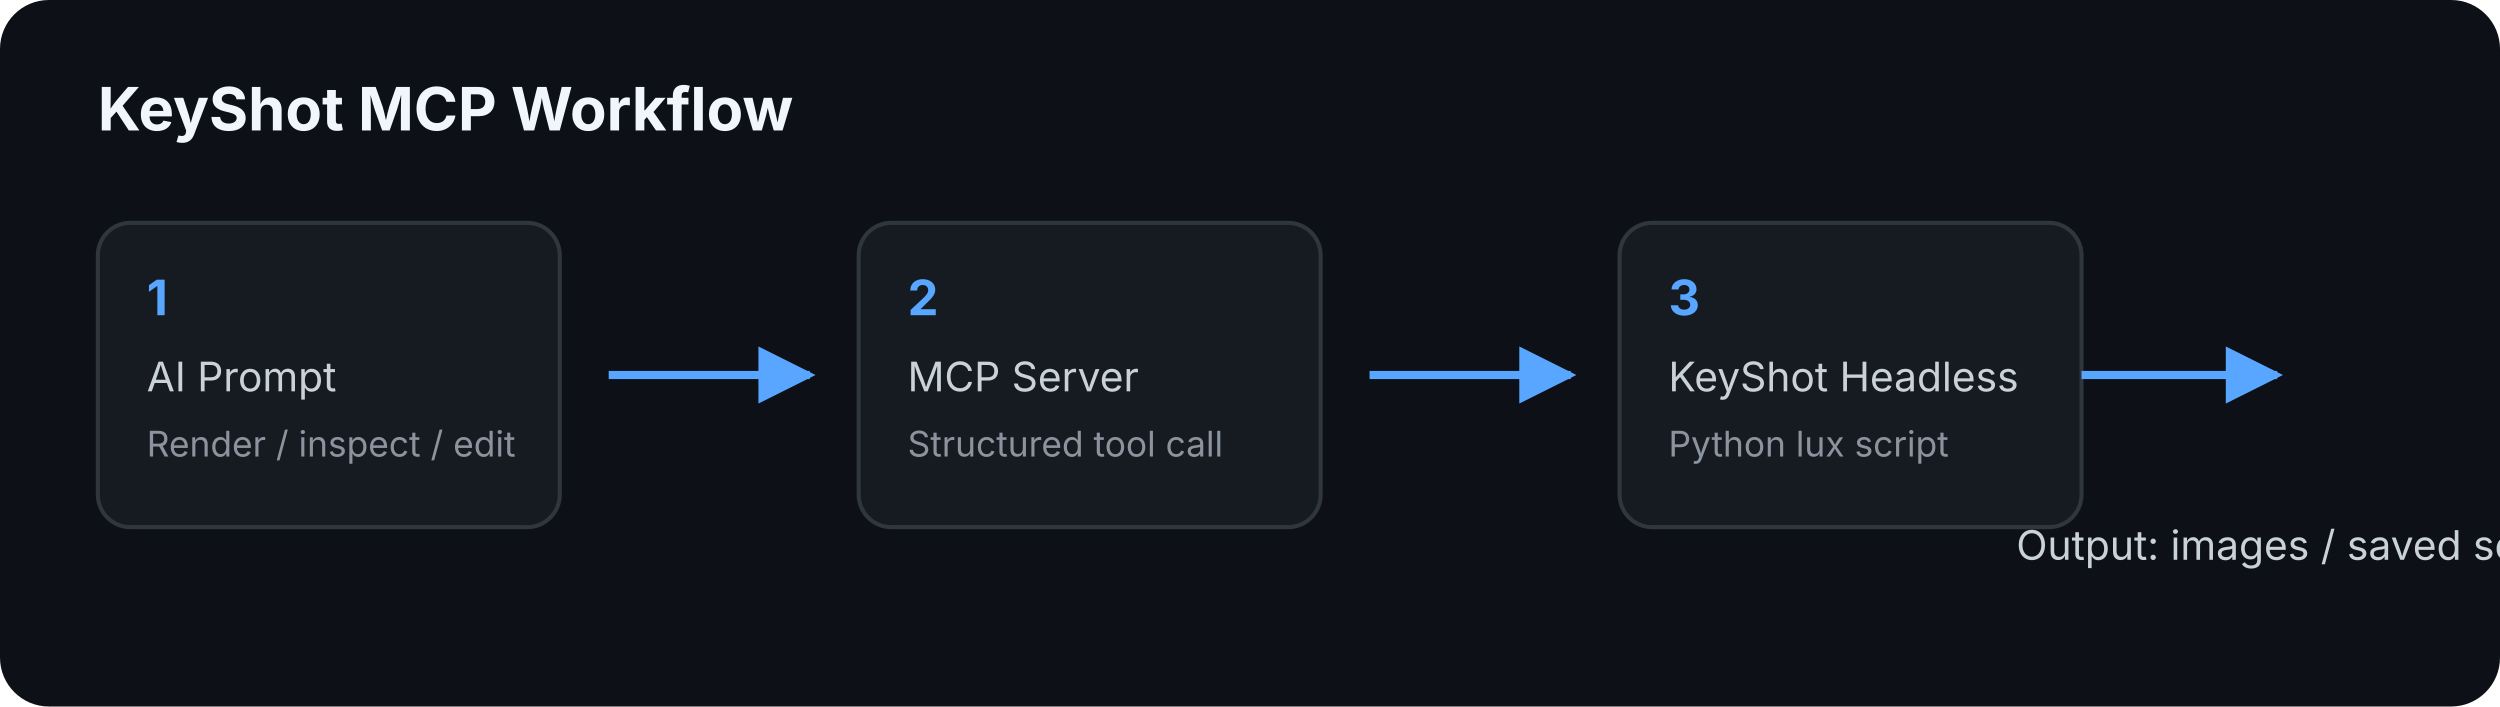
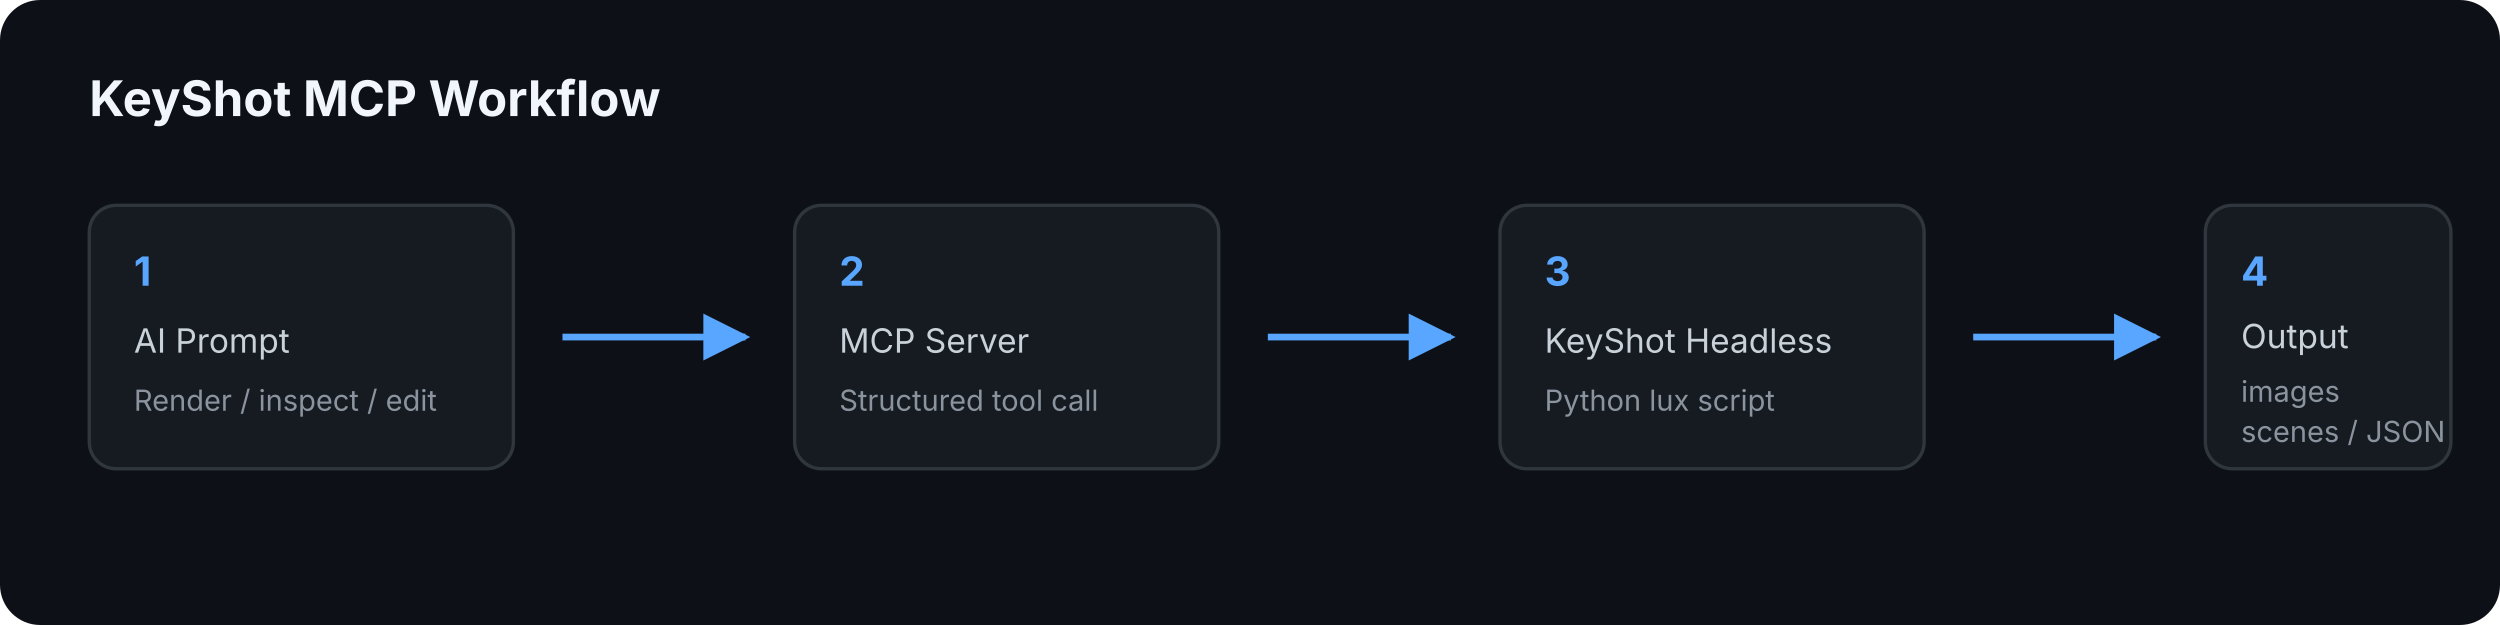
- <svg xmlns="http://www.w3.org/2000/svg" width="920" height="260" viewBox="0 0 920 260" role="img" aria-labelledby="title desc">
+ <svg xmlns="http://www.w3.org/2000/svg" width="1120" height="280" viewBox="0 0 1120 280" role="img" aria-labelledby="title desc">
  <style>
    .bg { fill: #0d1117; }
    .box { fill: #161b22; stroke: #30363d; stroke-width: 1.5; }
    .title { fill: #f0f6fc; font: 700 22px -apple-system, BlinkMacSystemFont, "Segoe UI", sans-serif; }
    .text { fill: #c9d1d9; font: 15px -apple-system, BlinkMacSystemFont, "Segoe UI", sans-serif; }
    .muted { fill: #8b949e; font: 13px -apple-system, BlinkMacSystemFont, "Segoe UI", sans-serif; }
    .arrow { stroke: #58a6ff; stroke-width: 3; fill: none; marker-end: url(#arrow); }
    .num { fill: #58a6ff; font: 700 18px -apple-system, BlinkMacSystemFont, "Segoe UI", sans-serif; }
  </style>
  <defs>
    <marker id="arrow" viewBox="0 0 10 10" refX="9" refY="5" markerWidth="7" markerHeight="7" orient="auto-start-reverse">
      <path d="M 0 0 L 10 5 L 0 10 z" fill="#58a6ff" />
    </marker>
  </defs>
-   <rect class="bg" width="920" height="260" rx="18" />
-   <text class="title" x="36" y="48">KeyShot MCP Workflow</text>
-   <g transform="translate(36 82)">
-     <rect class="box" width="170" height="112" rx="12" />
-     <text class="num" x="18" y="34">1</text>
-     <text class="text" x="18" y="62">AI Prompt</text>
-     <text class="muted" x="18" y="86">Render / inspect / edit</text>
+   <rect class="bg" width="1120" height="280" rx="18" />
+   <text class="title" x="40" y="52">KeyShot MCP Workflow</text>
+   <g transform="translate(40 92)">
+     <rect class="box" width="190" height="118" rx="12" />
+     <text class="num" x="20" y="36">1</text>
+     <text class="text" x="20" y="66">AI Prompt</text>
+     <text class="muted" x="20" y="92">Render / inspect / edit</text>
  </g>
-   <path class="arrow" d="M 224 138 L 298 138" />
-   <g transform="translate(316 82)">
-     <rect class="box" width="170" height="112" rx="12" />
-     <text class="num" x="18" y="34">2</text>
-     <text class="text" x="18" y="62">MCP Server</text>
-     <text class="muted" x="18" y="86">Structured tool call</text>
+   <path class="arrow" d="M 252 151 L 334 151" />
+   <g transform="translate(356 92)">
+     <rect class="box" width="190" height="118" rx="12" />
+     <text class="num" x="20" y="36">2</text>
+     <text class="text" x="20" y="66">MCP Server</text>
+     <text class="muted" x="20" y="92">Structured tool call</text>
  </g>
-   <path class="arrow" d="M 504 138 L 578 138" />
-   <g transform="translate(596 82)">
-     <rect class="box" width="170" height="112" rx="12" />
-     <text class="num" x="18" y="34">3</text>
-     <text class="text" x="18" y="62">KeyShot Headless</text>
-     <text class="muted" x="18" y="86">Python lux script</text>
+   <path class="arrow" d="M 568 151 L 650 151" />
+   <g transform="translate(672 92)">
+     <rect class="box" width="190" height="118" rx="12" />
+     <text class="num" x="20" y="36">3</text>
+     <text class="text" x="20" y="66">KeyShot Headless</text>
+     <text class="muted" x="20" y="92">Python lux script</text>
  </g>
-   <path class="arrow" d="M 766 138 L 838 138" />
-   <g transform="translate(742 206)">
-     <text class="text" x="0" y="0">Output: images / saved scenes / JSON</text>
+   <path class="arrow" d="M 884 151 L 966 151" />
+   <g transform="translate(988 92)">
+     <rect class="box" width="110" height="118" rx="12" />
+     <text class="num" x="16" y="36">4</text>
+     <text class="text" x="16" y="64">Output</text>
+     <text class="muted" x="16" y="88">images</text>
+     <text class="muted" x="16" y="106">scenes / JSON</text>
  </g>
</svg>
